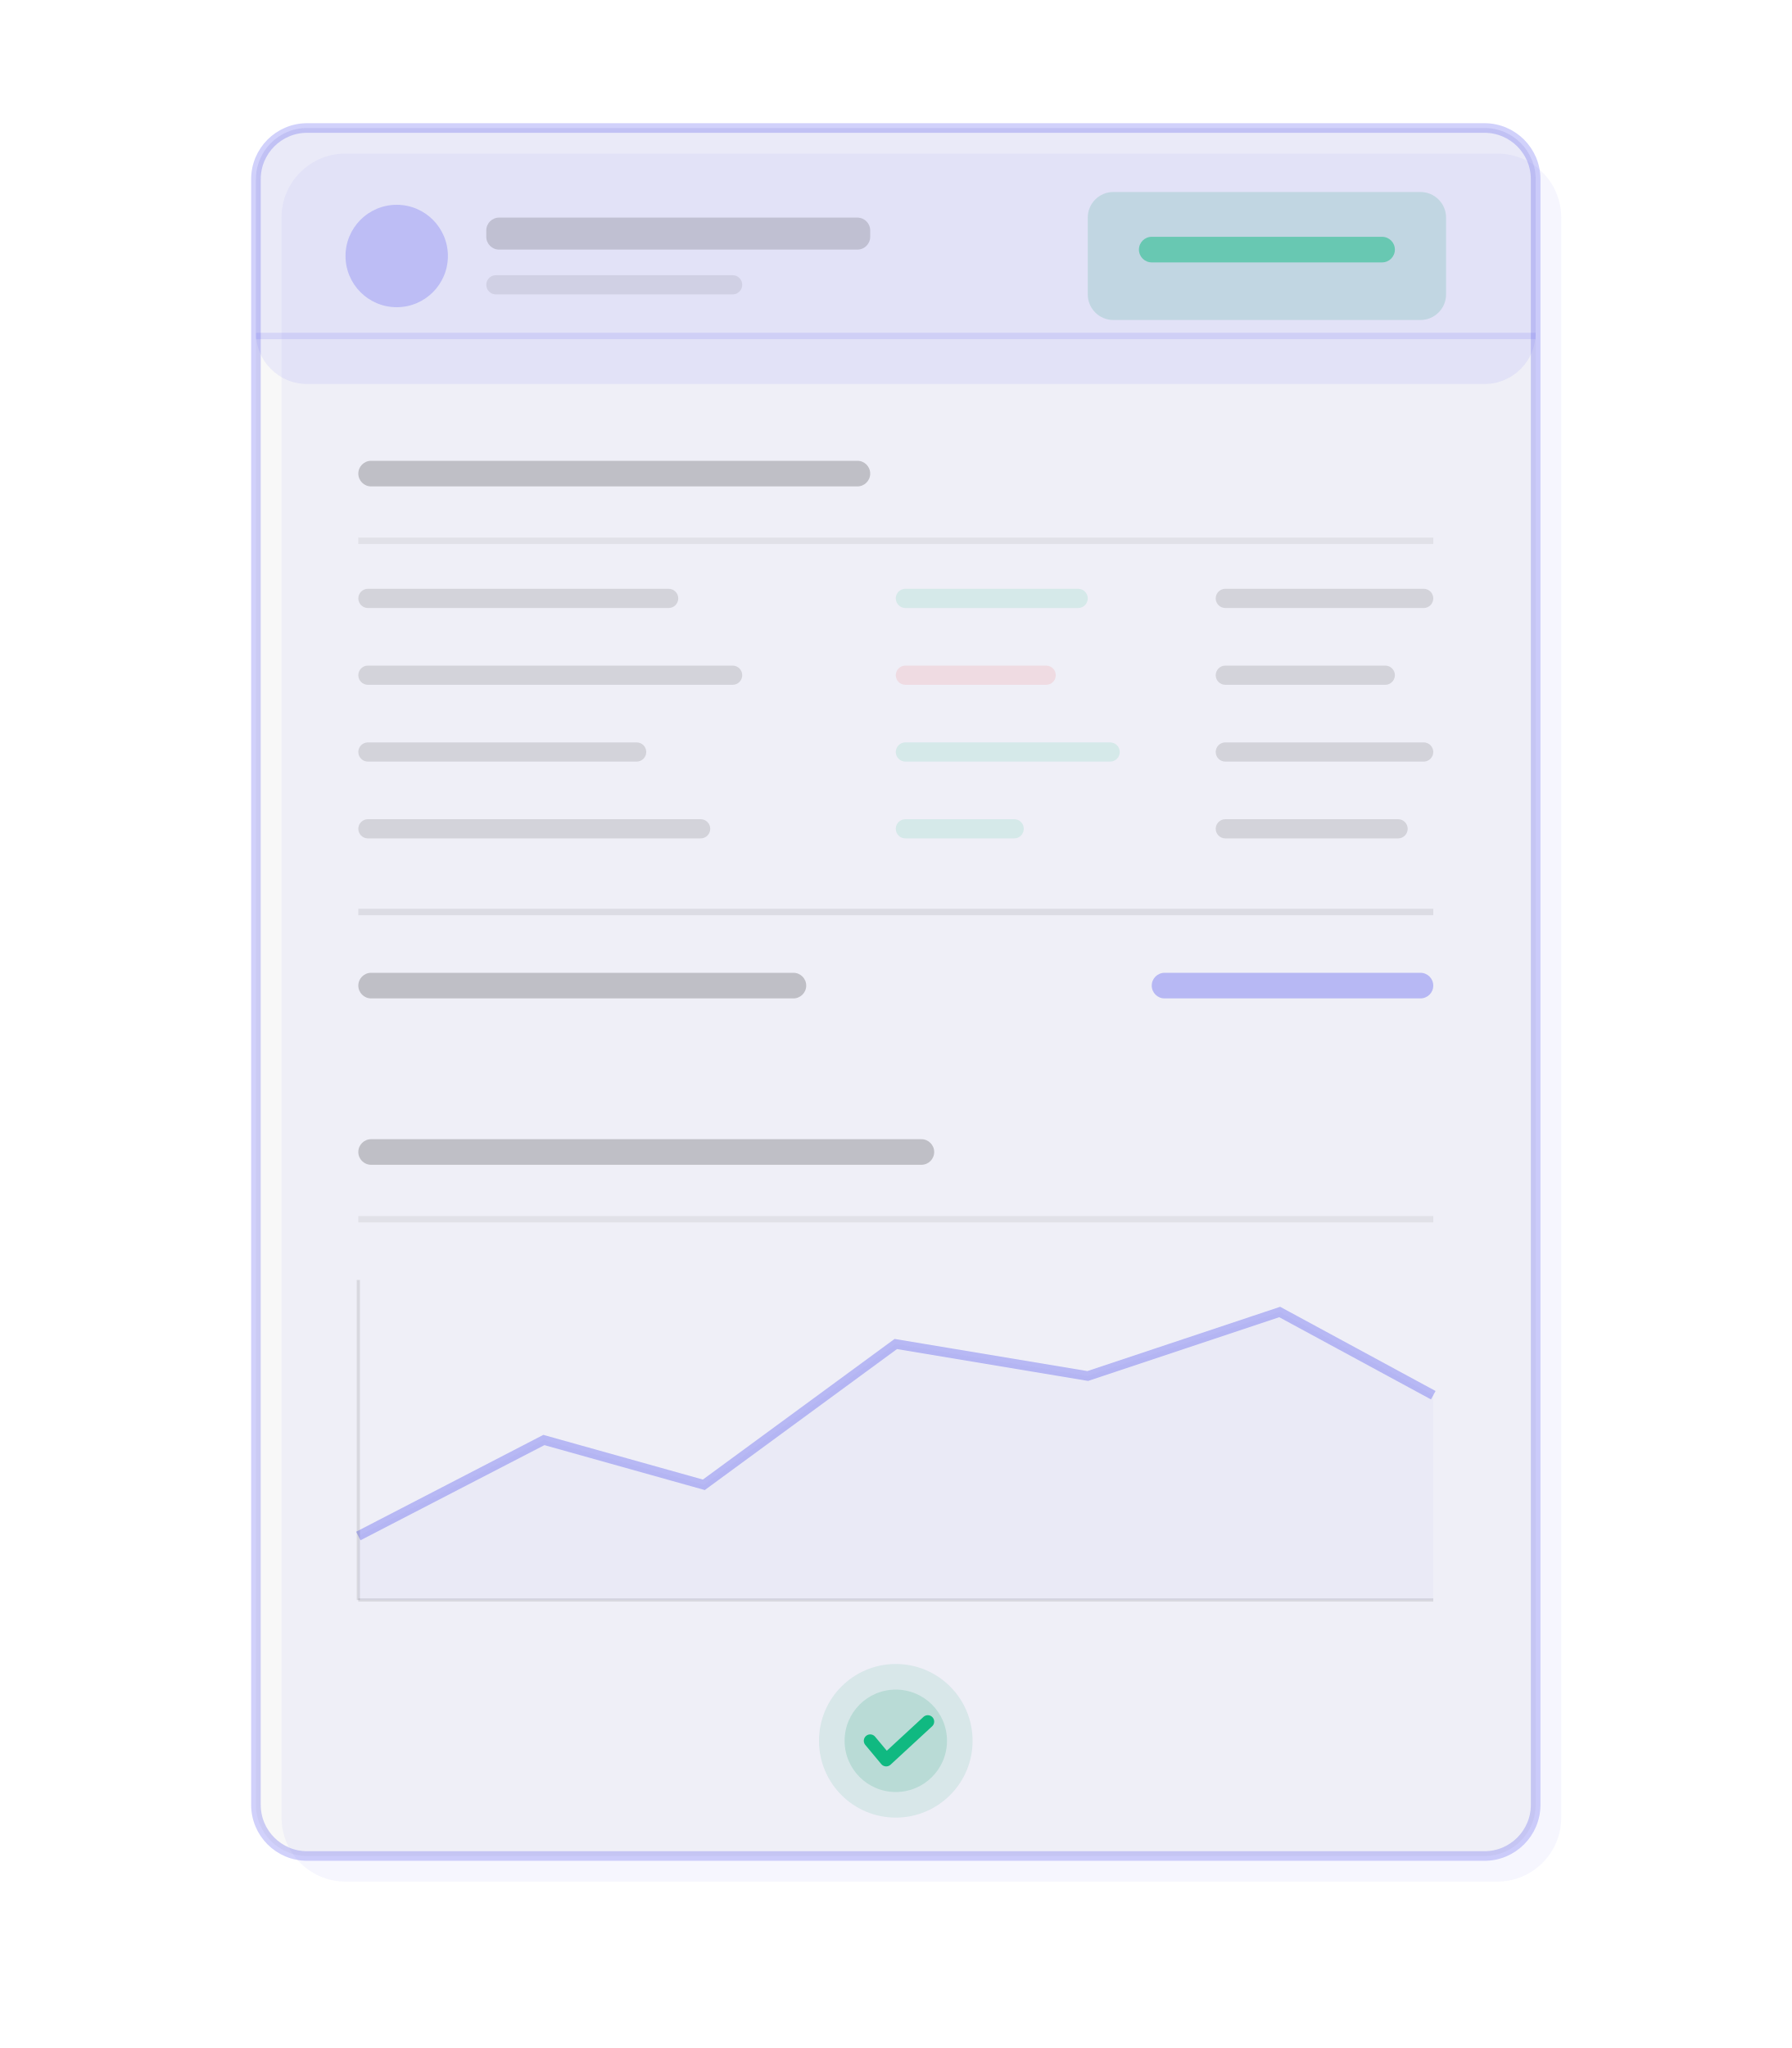
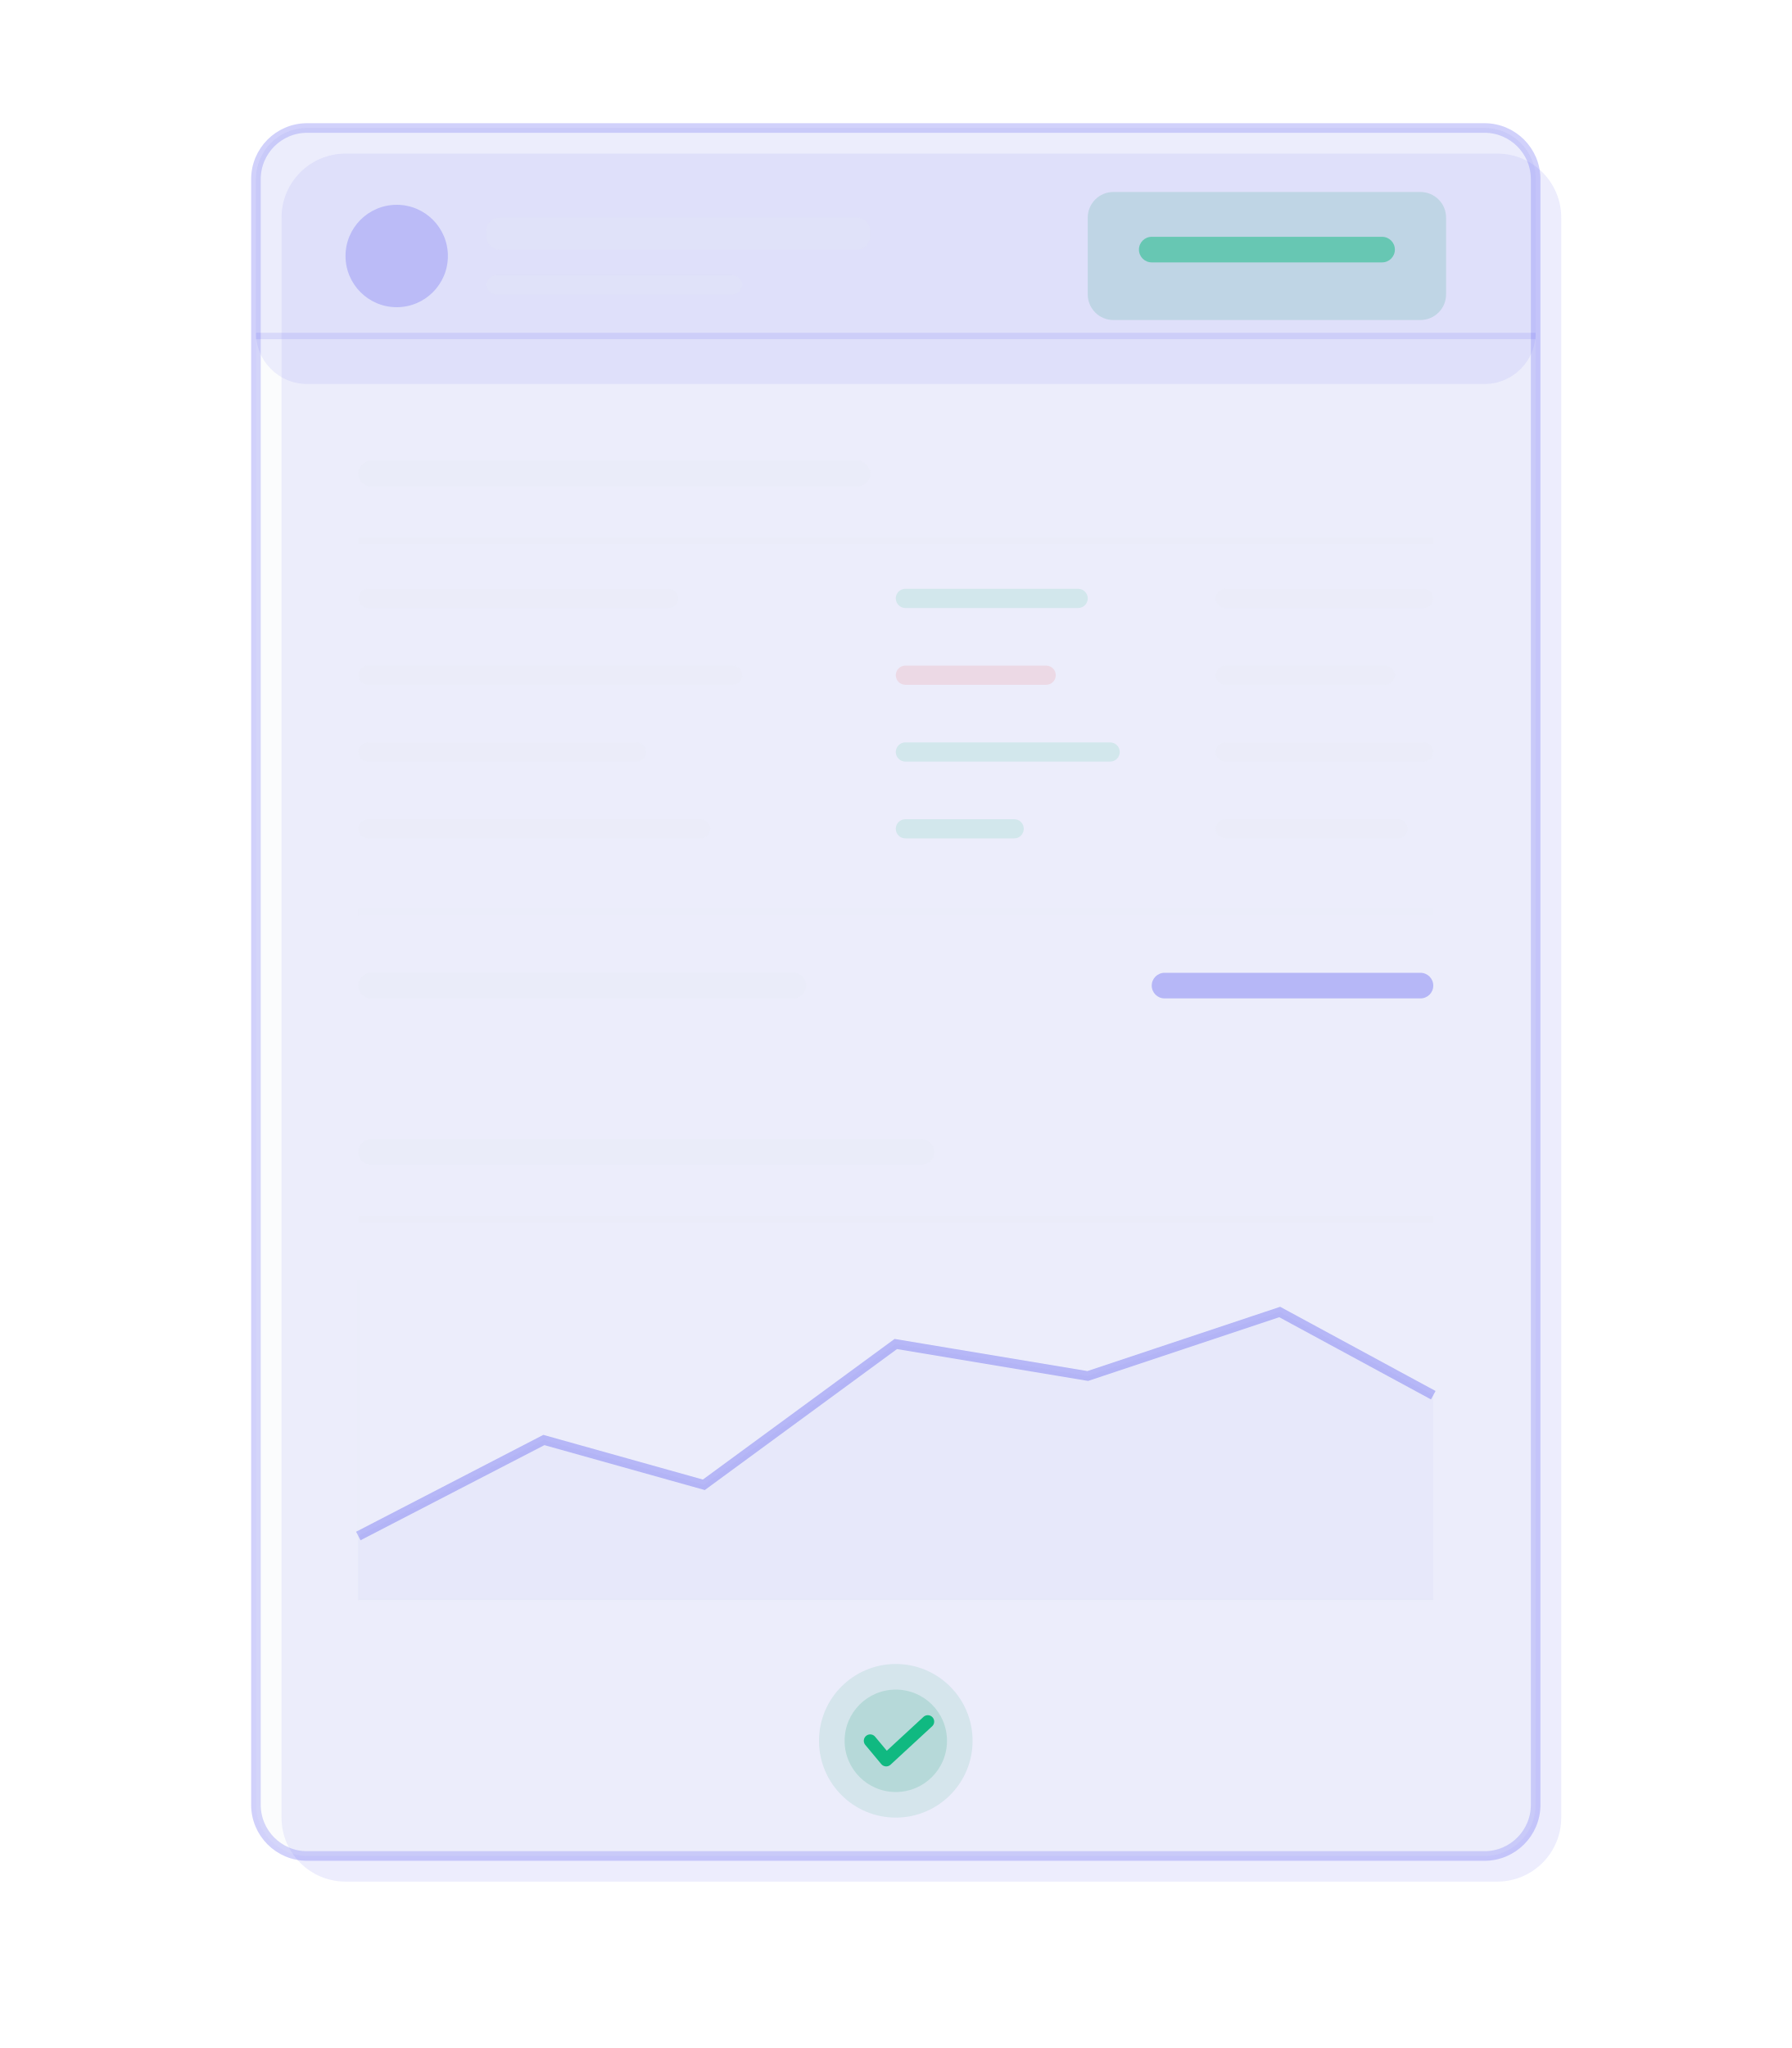
<svg xmlns="http://www.w3.org/2000/svg" viewBox="0 0 280 320" fill="none">
-   <rect x="44" y="24" width="200" height="270" rx="10" fill="#6366f1" opacity="0.06" />
+   <rect x="44" y="24" width="200" height="270" rx="10" fill="#6366f1" opacity="0.12" />
  <rect x="40" y="20" width="200" height="270" rx="8" fill="none" stroke="#6366f1" stroke-width="1.5" opacity="0.3" />
-   <rect x="40" y="20" width="200" height="270" rx="8" fill="currentColor" opacity="0.03" />
+   <rect x="40" y="20" width="200" height="270" rx="8" fill="#e2e8f0" opacity="0.15" />
  <rect x="40" y="20" width="200" height="40" rx="8" fill="#6366f1" opacity="0.1" />
  <rect x="40" y="52" width="200" height="1" fill="#6366f1" opacity="0.15" />
  <circle cx="62" cy="40" r="8" fill="#6366f1" opacity="0.3" />
-   <rect x="76" y="34" width="60" height="5" rx="2" fill="currentColor" opacity="0.15" />
-   <rect x="76" y="43" width="40" height="3" rx="1.5" fill="currentColor" opacity="0.08" />
+   <rect x="76" y="34" width="60" height="5" rx="2" fill="#e2e8f0" opacity="0.15" />
+   <rect x="76" y="43" width="40" height="3" rx="1.5" fill="#e2e8f0" opacity="0.15" />
  <rect x="170" y="30" width="56" height="20" rx="4" fill="#059669" opacity="0.15" />
  <rect x="178" y="37" width="40" height="4" rx="2" fill="#10b981" opacity="0.5" />
-   <rect x="56" y="72" width="80" height="4" rx="2" fill="currentColor" opacity="0.2" />
-   <rect x="56" y="84" width="168" height="1" fill="currentColor" opacity="0.06" />
+   <rect x="56" y="72" width="80" height="4" rx="2" fill="#e2e8f0" opacity="0.2" />
+   <rect x="56" y="84" width="168" height="1" fill="#e2e8f0" opacity="0.12" />
  <g opacity="0.12">
-     <rect x="56" y="92" width="50" height="3" rx="1.5" fill="currentColor" />
+     <rect x="56" y="92" width="50" height="3" rx="1.5" fill="#e2e8f0" />
    <rect x="140" y="92" width="30" height="3" rx="1.5" fill="#10b981" />
-     <rect x="190" y="92" width="34" height="3" rx="1.5" fill="currentColor" />
+     <rect x="190" y="92" width="34" height="3" rx="1.5" fill="#e2e8f0" />
  </g>
  <g opacity="0.12">
-     <rect x="56" y="104" width="60" height="3" rx="1.5" fill="currentColor" />
+     <rect x="56" y="104" width="60" height="3" rx="1.5" fill="#e2e8f0" />
    <rect x="140" y="104" width="25" height="3" rx="1.5" fill="#ef4444" />
-     <rect x="190" y="104" width="28" height="3" rx="1.5" fill="currentColor" />
+     <rect x="190" y="104" width="28" height="3" rx="1.5" fill="#e2e8f0" />
  </g>
  <g opacity="0.12">
-     <rect x="56" y="116" width="45" height="3" rx="1.5" fill="currentColor" />
+     <rect x="56" y="116" width="45" height="3" rx="1.5" fill="#e2e8f0" />
    <rect x="140" y="116" width="35" height="3" rx="1.5" fill="#10b981" />
-     <rect x="190" y="116" width="34" height="3" rx="1.5" fill="currentColor" />
+     <rect x="190" y="116" width="34" height="3" rx="1.5" fill="#e2e8f0" />
  </g>
  <g opacity="0.12">
-     <rect x="56" y="128" width="55" height="3" rx="1.5" fill="currentColor" />
+     <rect x="56" y="128" width="55" height="3" rx="1.5" fill="#e2e8f0" />
    <rect x="140" y="128" width="20" height="3" rx="1.5" fill="#10b981" />
-     <rect x="190" y="128" width="30" height="3" rx="1.5" fill="currentColor" />
+     <rect x="190" y="128" width="30" height="3" rx="1.5" fill="#e2e8f0" />
  </g>
-   <rect x="56" y="142" width="168" height="1" fill="currentColor" opacity="0.08" />
-   <rect x="56" y="152" width="70" height="4" rx="2" fill="currentColor" opacity="0.2" />
+   <rect x="56" y="142" width="168" height="1" fill="#e2e8f0" opacity="0.15" />
+   <rect x="56" y="152" width="70" height="4" rx="2" fill="#e2e8f0" opacity="0.2" />
  <rect x="180" y="152" width="44" height="4" rx="2" fill="#6366f1" opacity="0.4" />
-   <rect x="56" y="178" width="90" height="4" rx="2" fill="currentColor" opacity="0.2" />
-   <rect x="56" y="190" width="168" height="1" fill="currentColor" opacity="0.06" />
+   <rect x="56" y="178" width="90" height="4" rx="2" fill="#e2e8f0" opacity="0.2" />
+   <rect x="56" y="190" width="168" height="1" fill="#e2e8f0" opacity="0.12" />
  <polyline points="56,240 85,225 110,232 140,210 170,215 200,205 224,218" stroke="#6366f1" stroke-width="1.5" fill="none" opacity="0.4" />
  <polyline points="56,240 85,225 110,232 140,210 170,215 200,205 224,218 224,250 56,250" fill="#6366f1" opacity="0.04" stroke="none" />
-   <line x1="56" y1="250" x2="224" y2="250" stroke="currentColor" stroke-width="0.5" opacity="0.1" />
-   <line x1="56" y1="200" x2="56" y2="250" stroke="currentColor" stroke-width="0.5" opacity="0.1" />
+   <line x1="56" y1="250" x2="224" y2="250" stroke="#e2e8f0" stroke-width="0.5" opacity="0.1" />
+   <line x1="56" y1="200" x2="56" y2="250" stroke="#e2e8f0" stroke-width="0.5" opacity="0.1" />
  <g transform="translate(140, 272)">
    <circle r="12" fill="#059669" opacity="0.1" />
    <circle r="8" fill="#059669" opacity="0.15" />
    <path d="M-4 0 L-1.5 3 L5 -3" stroke="#10b981" stroke-width="2" fill="none" stroke-linecap="round" stroke-linejoin="round" />
  </g>
</svg>
